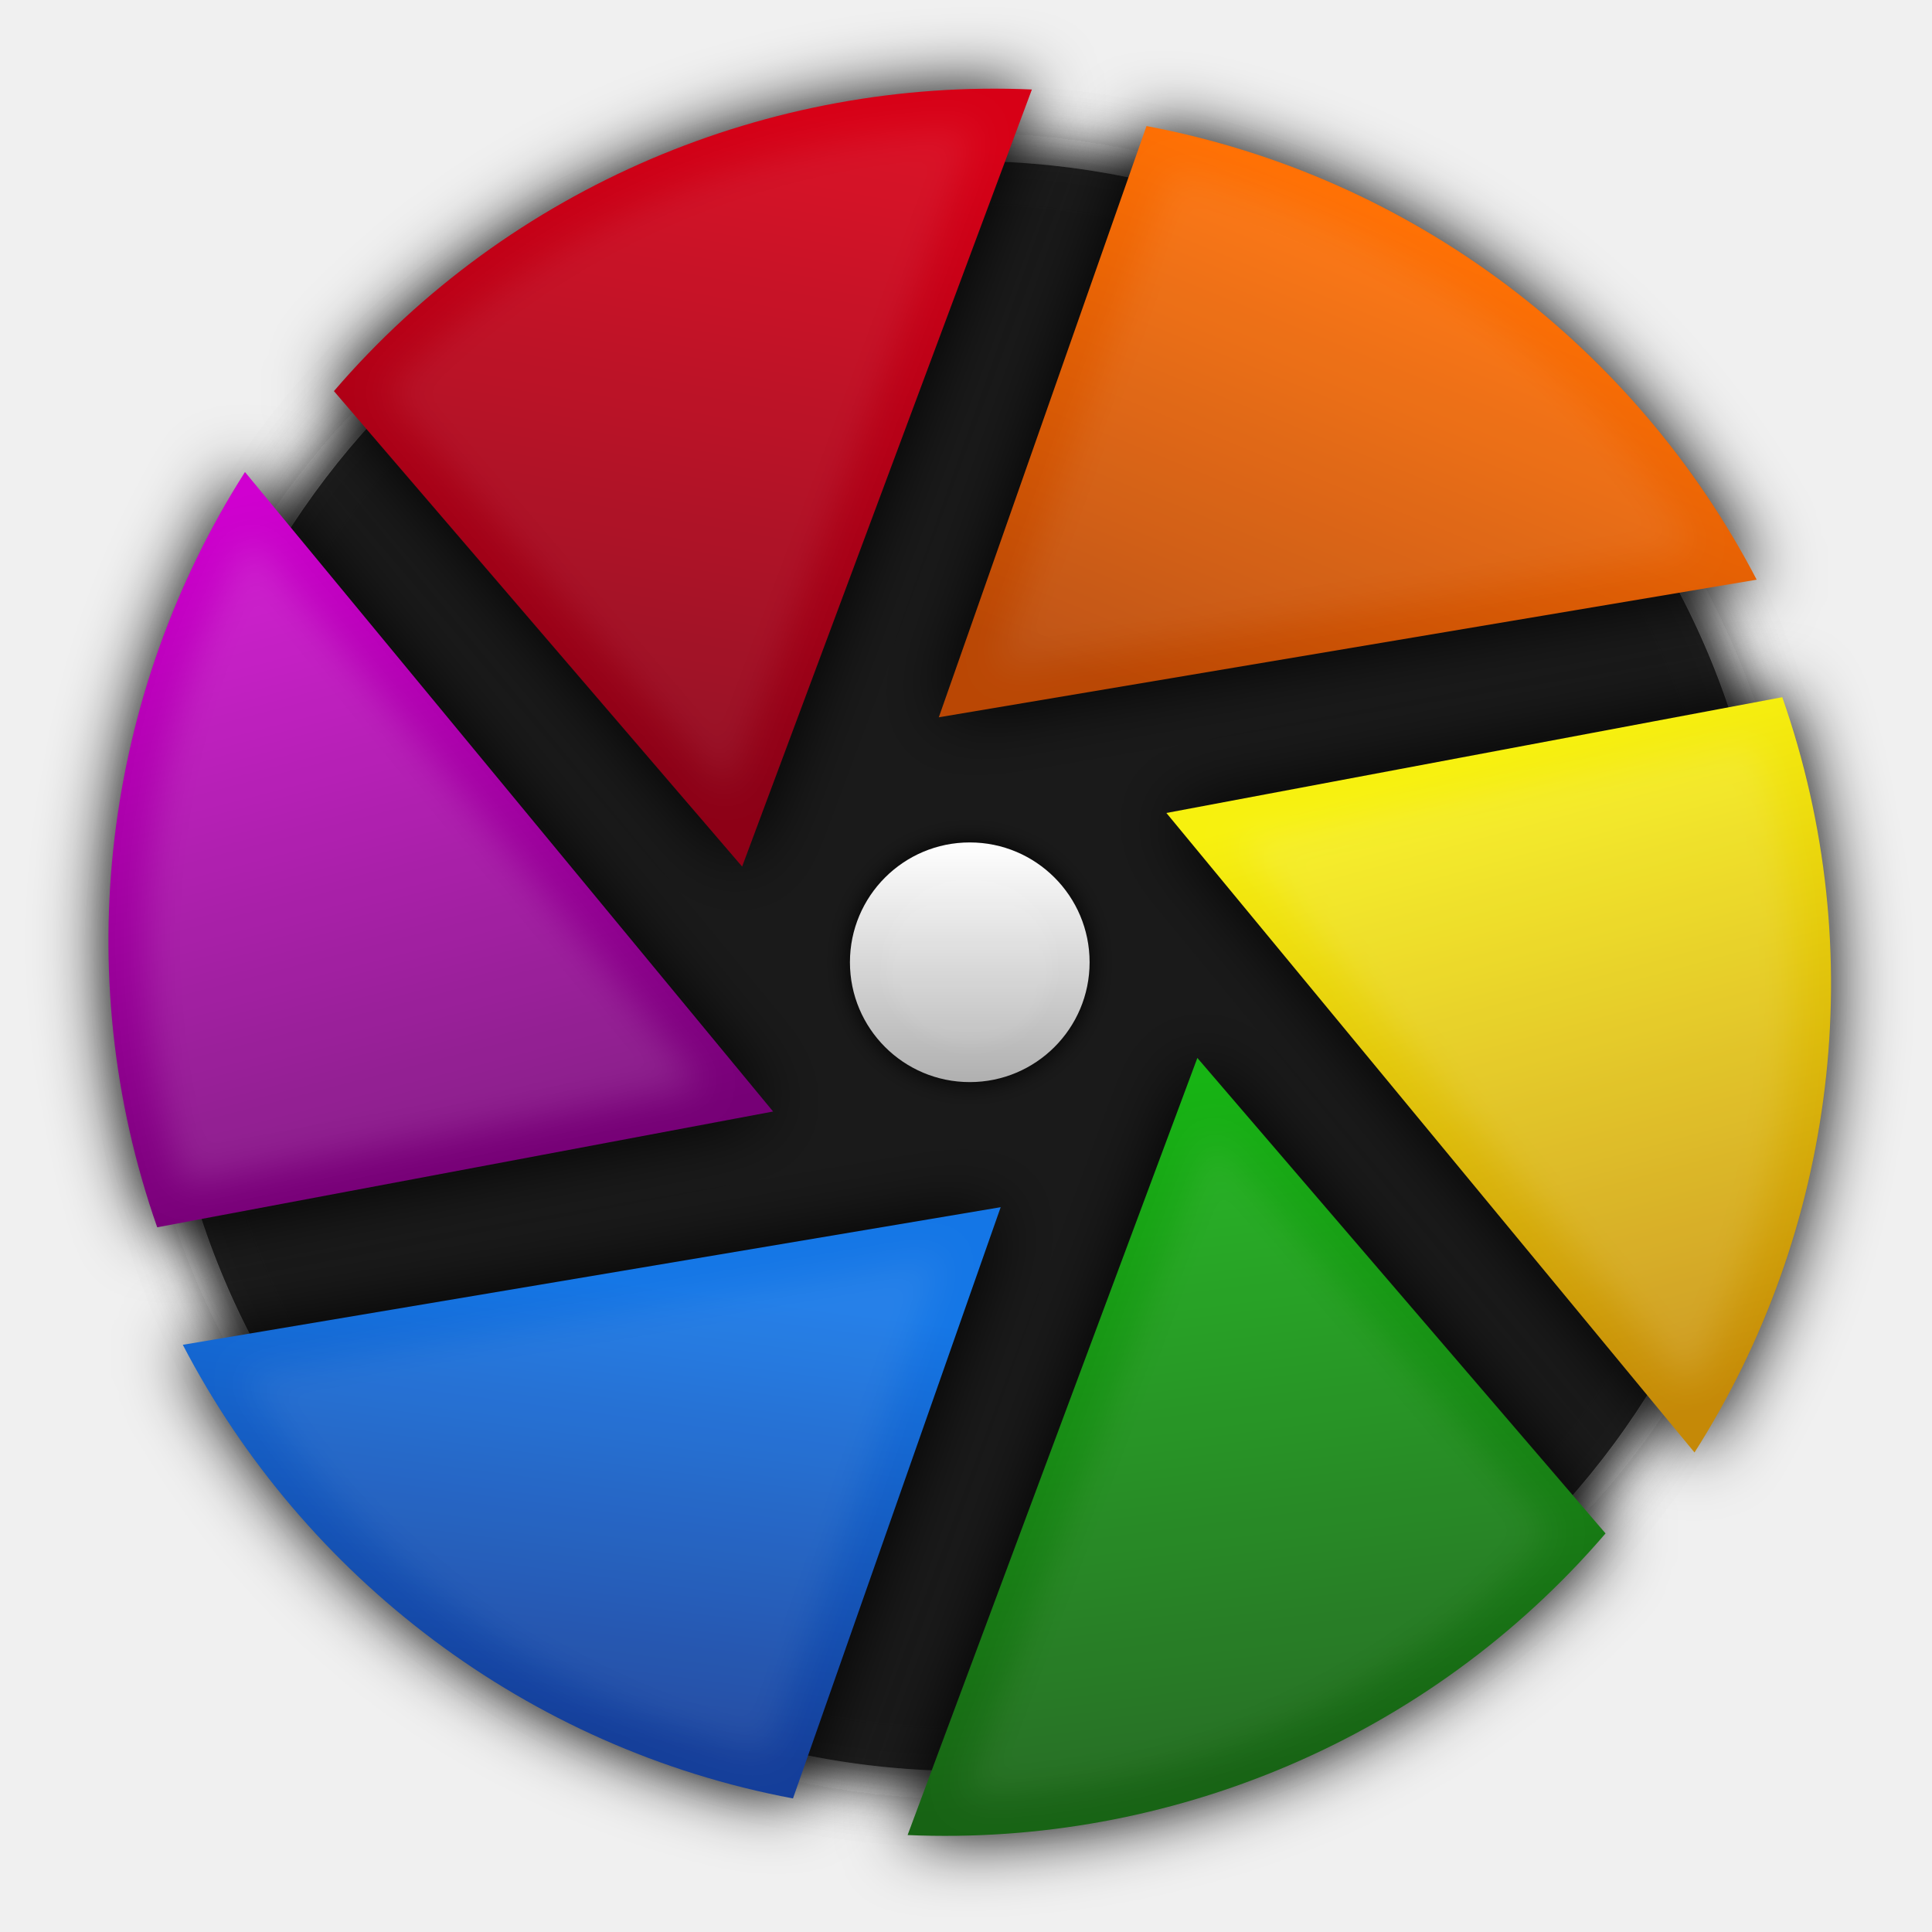
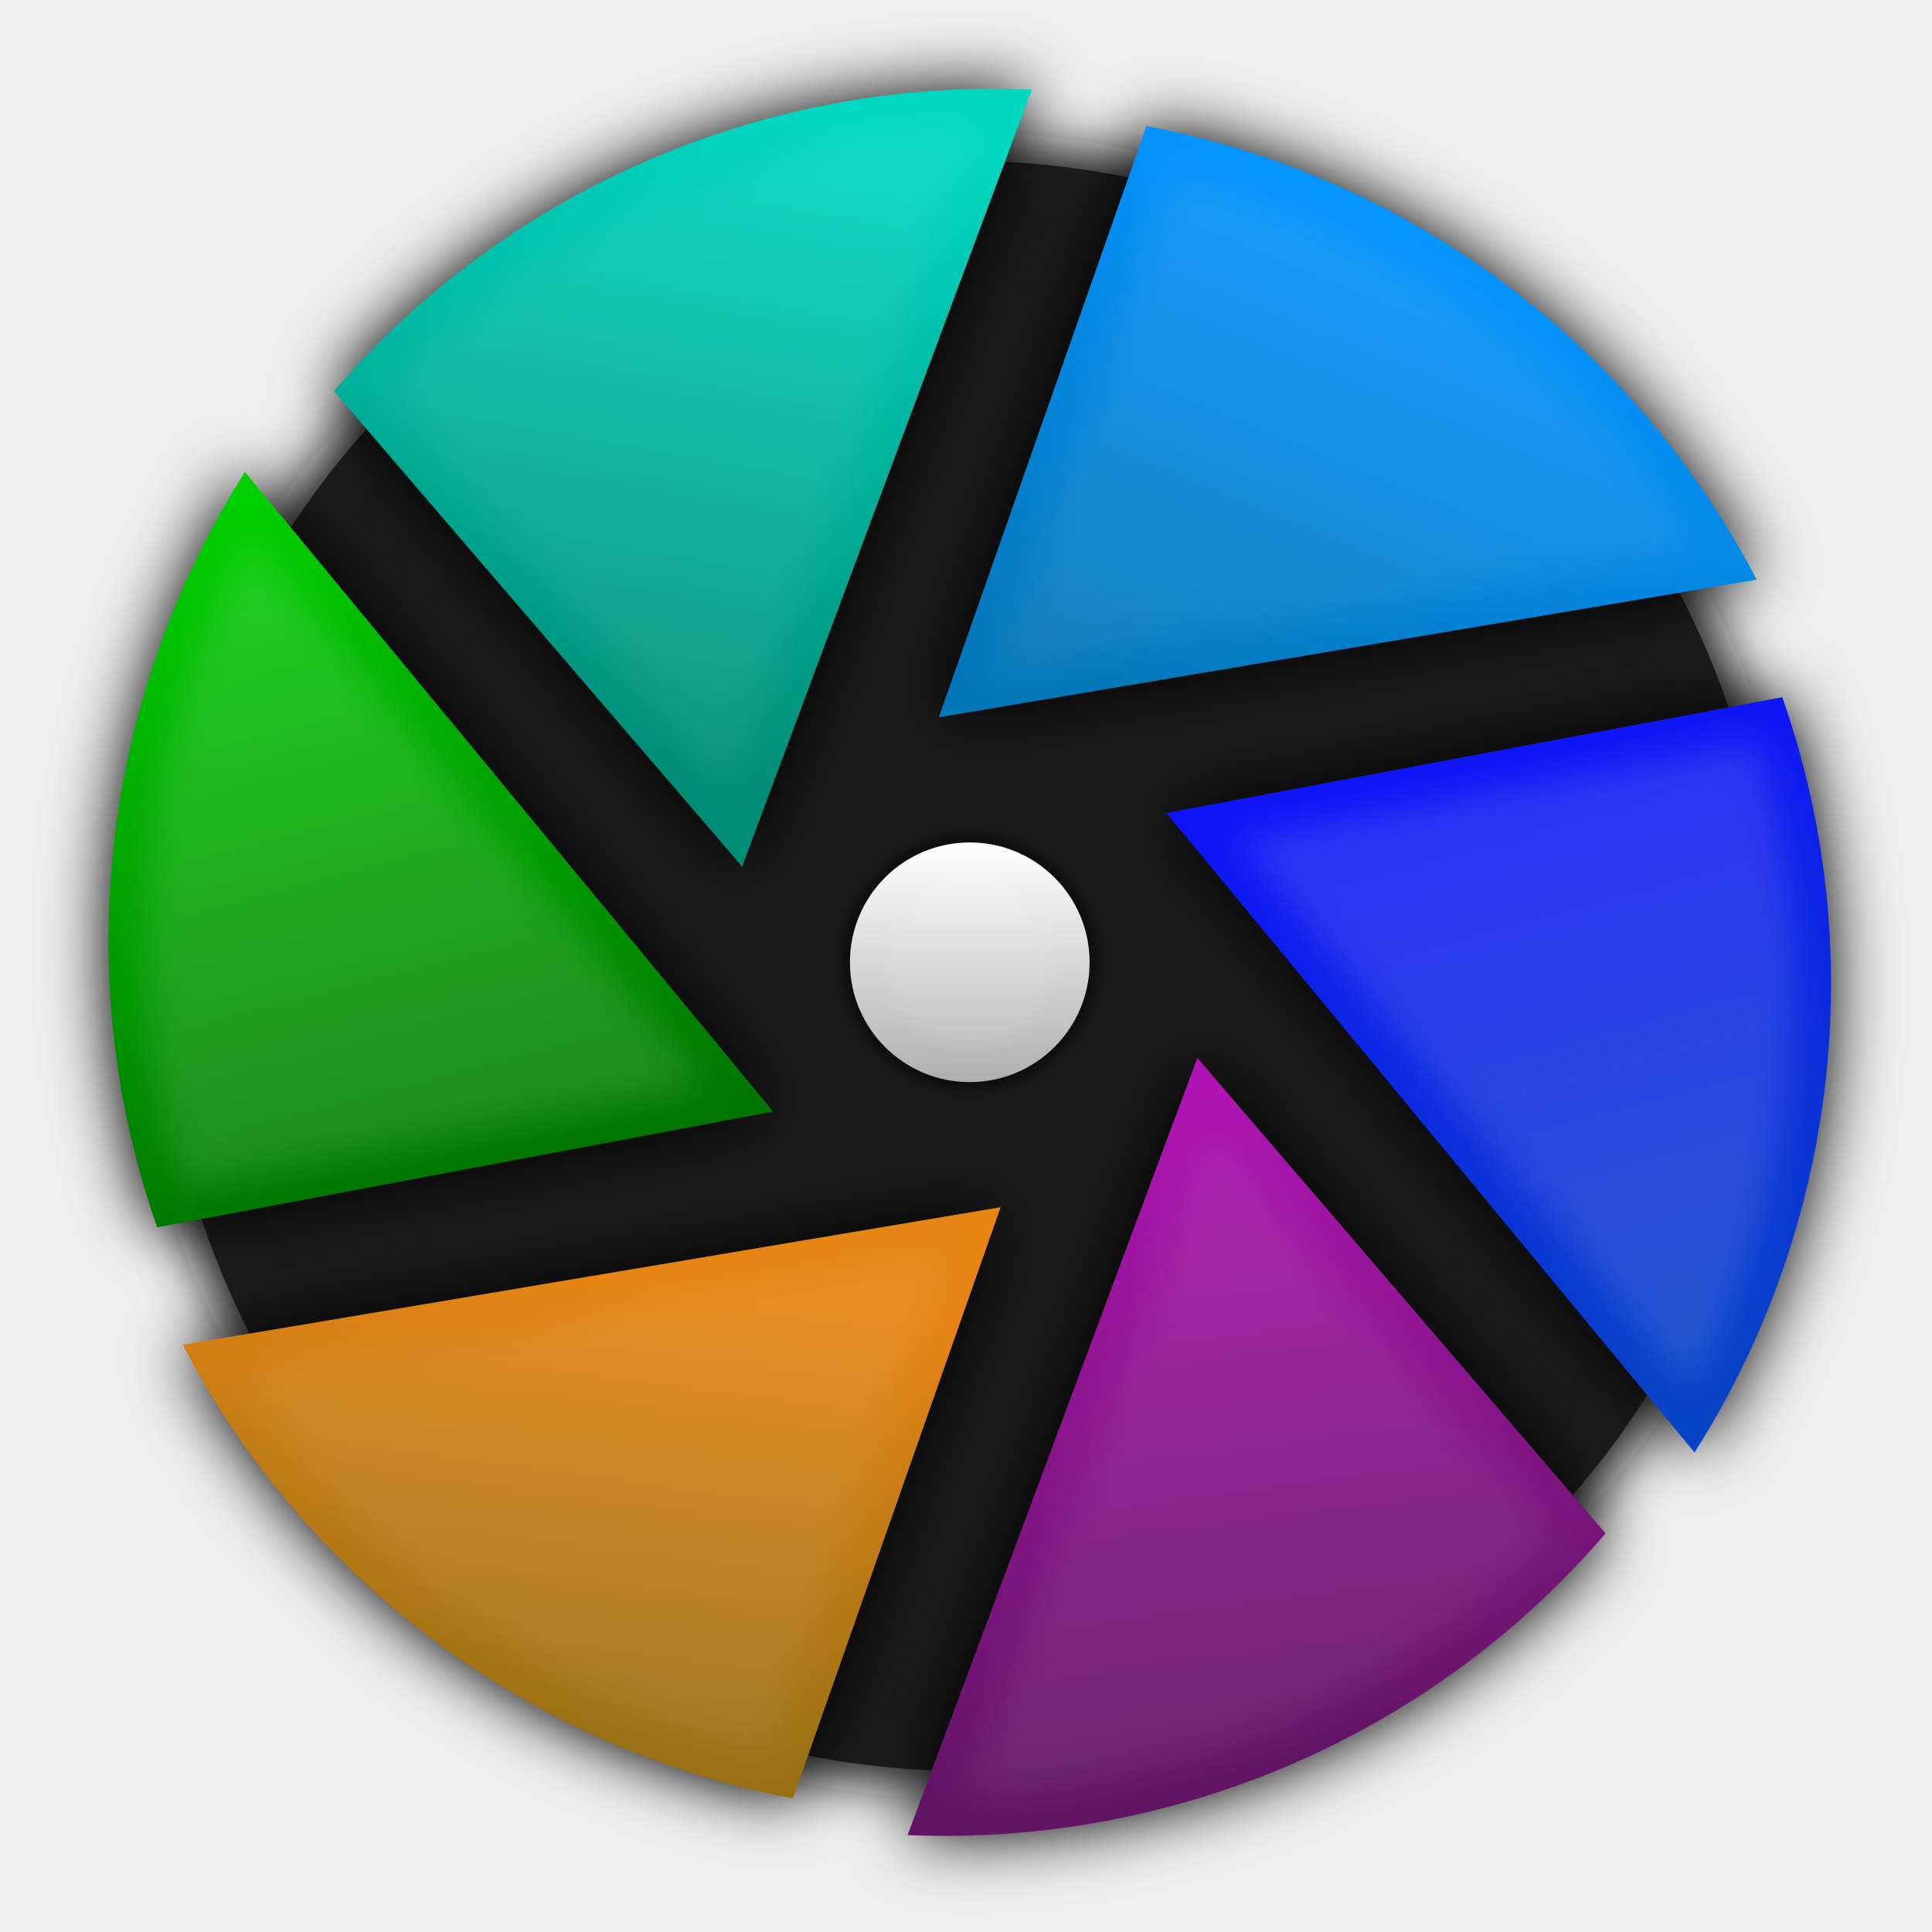
<svg xmlns="http://www.w3.org/2000/svg" xmlns:xlink="http://www.w3.org/1999/xlink" width="40" height="40" id="svg2" version="1.1">
  <defs id="defs4">
    <linearGradient id="linearGradient4206">
      <stop style="stop-color:#ffffff;stop-opacity:1;" offset="0" id="stop4208" />
      <stop style="stop-color:#b0b0b0;stop-opacity:1;" offset="1" id="stop4210" />
    </linearGradient>
    <linearGradient id="linearGradient4209">
      <stop style="stop-color:#ffffff;stop-opacity:1;" offset="0" id="stop4211" />
      <stop style="stop-color:#ffffff;stop-opacity:0;" offset="1" id="stop4213" />
    </linearGradient>
    <linearGradient id="linearGradient4163">
-       <stop style="stop-color:#ff7004;stop-opacity:1;" offset="0" id="stop4165" />
-       <stop style="stop-color:#ba4704;stop-opacity:1;" offset="1" id="stop4167" />
+       <stop style="stop-color:#0493ff;stop-opacity:1;" offset="0" id="stop4165" />
+       <stop style="stop-color:#0477ba;stop-opacity:1;" offset="1" id="stop4167" />
    </linearGradient>
    <linearGradient id="linearGradient4153">
-       <stop style="stop-color:#d70016;stop-opacity:1;" offset="0" id="stop4155" />
-       <stop style="stop-color:#8d0016;stop-opacity:1;" offset="1" id="stop4157" />
+       <stop style="stop-color:#00d7c1;stop-opacity:1;" offset="0" id="stop4155" />
+       <stop style="stop-color:#008d77;stop-opacity:1;" offset="1" id="stop4157" />
    </linearGradient>
    <linearGradient id="linearGradient4143">
-       <stop style="stop-color:#d000d0;stop-opacity:1;" offset="0" id="stop4145" />
-       <stop style="stop-color:#760076;stop-opacity:1;" offset="1" id="stop4147" />
+       <stop style="stop-color:#00d000;stop-opacity:1;" offset="0" id="stop4145" />
+       <stop style="stop-color:#007600;stop-opacity:1;" offset="1" id="stop4147" />
    </linearGradient>
    <linearGradient id="linearGradient4133">
-       <stop style="stop-color:#1476e6;stop-opacity:1;" offset="0" id="stop4135" />
-       <stop style="stop-color:#143e9a;stop-opacity:1;" offset="1" id="stop4137" />
+       <stop style="stop-color:#e68414;stop-opacity:1;" offset="0" id="stop4135" />
+       <stop style="stop-color:#9a7014;stop-opacity:1;" offset="1" id="stop4137" />
    </linearGradient>
    <linearGradient id="linearGradient4123">
-       <stop style="stop-color:#17b414;stop-opacity:1;" offset="0" id="stop4125" />
-       <stop style="stop-color:#176314;stop-opacity:1;" offset="1" id="stop4127" />
+       <stop style="stop-color:#b114b4;stop-opacity:1;" offset="0" id="stop4125" />
+       <stop style="stop-color:#601463;stop-opacity:1;" offset="1" id="stop4127" />
    </linearGradient>
    <linearGradient id="linearGradient4105">
-       <stop style="stop-color:#f7f10e;stop-opacity:1;" offset="0" id="stop4107" />
-       <stop style="stop-color:#c58907;stop-opacity:1;" offset="1" id="stop4109" />
+       <stop style="stop-color:#0e14f7;stop-opacity:1;" offset="0" id="stop4107" />
+       <stop style="stop-color:#0743c5;stop-opacity:1;" offset="1" id="stop4109" />
    </linearGradient>
    <filter id="filter4107" style="color-interpolation-filters:sRGB">
      <feGaussianBlur stdDeviation="9" id="feGaussianBlur4109" />
    </filter>
    <filter id="filter3902">
      <feGaussianBlur stdDeviation="9" id="feGaussianBlur3904" />
    </filter>
    <linearGradient xlink:href="#linearGradient4163" id="linearGradient3885" gradientUnits="userSpaceOnUse" x1="372.859" y1="593.388" x2="318.297" y2="726.388" gradientTransform="matrix(0.07751938,0,0,0.07751938,23.85394,410.2226)" />
    <linearGradient xlink:href="#linearGradient4105" id="linearGradient3907" gradientUnits="userSpaceOnUse" gradientTransform="matrix(0.03875969,0.06713375,-0.06713375,0.03875969,86.7237,423.7734)" x1="277.627" y1="637.059" x2="454.048" y2="683.489" />
    <linearGradient xlink:href="#linearGradient4123" id="linearGradient3911" gradientUnits="userSpaceOnUse" gradientTransform="matrix(-0.03875969,0.06713375,-0.06713375,-0.03875969,106.4233,484.9955)" x1="253.838" y1="725.269" x2="401.186" y2="612.484" />
    <linearGradient xlink:href="#linearGradient4133" id="linearGradient3915" gradientUnits="userSpaceOnUse" gradientTransform="matrix(-0.07751938,0,0,-0.07751938,63.25313,532.667)" x1="326.125" y1="701.766" x2="342.125" y2="581.766" />
    <linearGradient xlink:href="#linearGradient4143" id="linearGradient3919" gradientUnits="userSpaceOnUse" gradientTransform="matrix(-0.03875969,-0.06713375,0.06713375,-0.03875969,0.3833629,519.1162)" x1="456.976" y1="694.418" x2="273.627" y2="643.987" />
    <linearGradient xlink:href="#linearGradient4153" id="linearGradient3923" gradientUnits="userSpaceOnUse" gradientTransform="matrix(0.03875969,-0.06713375,0.06713375,0.03875969,-19.31623,457.894)" x1="432.115" y1="650.053" x2="263.694" y2="710.341" />
    <filter id="filter3999" x="-0.102" width="1.204" y="-0.141" height="1.282">
      <feGaussianBlur stdDeviation="9.267" id="feGaussianBlur4001" />
    </filter>
    <filter id="filter4007" x="-0.119" width="1.239" y="-0.107" height="1.214">
      <feGaussianBlur stdDeviation="9.267" id="feGaussianBlur4009" />
    </filter>
    <filter id="filter4011" x="-0.102" width="1.204" y="-0.141" height="1.282">
      <feGaussianBlur stdDeviation="9.267" id="feGaussianBlur4013" />
    </filter>
    <filter id="filter4015" x="-0.125" width="1.251" y="-0.11" height="1.221">
      <feGaussianBlur stdDeviation="9.267" id="feGaussianBlur4017" />
    </filter>
    <filter id="filter4019" x="-0.119" width="1.239" y="-0.107" height="1.214">
      <feGaussianBlur stdDeviation="9.267" id="feGaussianBlur4021" />
    </filter>
    <linearGradient xlink:href="#linearGradient4206" id="linearGradient4212" x1="256" y1="224" x2="256" y2="288" gradientUnits="userSpaceOnUse" gradientTransform="matrix(0.07751938,0,0,0.07751938,23.70857,451.5998)" />
    <filter id="filter4245" x="-0.126" width="1.251" y="-0.111" height="1.221">
      <feGaussianBlur stdDeviation="9.291" id="feGaussianBlur4247" />
    </filter>
    <filter id="filter4257" x="-0.118" width="1.235" y="-0.118" height="1.235">
      <feGaussianBlur stdDeviation="3.136" id="feGaussianBlur4259" />
    </filter>
    <filter id="filter4308">
      <feGaussianBlur stdDeviation="4.831" id="feGaussianBlur4310" />
    </filter>
    <filter id="filter4312">
      <feGaussianBlur stdDeviation="4.819" id="feGaussianBlur4314" />
    </filter>
    <filter id="filter4320">
      <feGaussianBlur stdDeviation="4.825" id="feGaussianBlur4322" />
    </filter>
    <filter id="filter4328">
      <feGaussianBlur stdDeviation="5.057" id="feGaussianBlur4330" />
    </filter>
    <filter id="filter4336">
      <feGaussianBlur stdDeviation="5.057" id="feGaussianBlur4338" />
    </filter>
    <filter id="filter4344">
      <feGaussianBlur stdDeviation="4.822" id="feGaussianBlur4346" />
    </filter>
    <filter id="filter4348">
      <feGaussianBlur stdDeviation="1.758" id="feGaussianBlur4350" />
    </filter>
  </defs>
  <g id="layer3" style="display:inline" transform="translate(-23.47601,-451.5223)">
    <path style="opacity:0.95;fill:#1a1a1a;fill-opacity:1;stroke:none;filter:url(#filter4107)" id="path3947" d="M 510,287 A 225,225 0 0 1 288.482,511.973 225,225 0 0 1 60.108,293.963 225,225 0 0 1 274.557,62.242 225,225 0 0 1 509.569,273.08" transform="matrix(0.07407407,0,0,0.07407407,22.3649,450.2631)" />
    <path style="display:inline;opacity:0.95;fill:#1a1a1a;fill-opacity:1;stroke:none;filter:url(#filter3902)" id="path3892" d="M 510,287 A 225,225 0 0 1 288.482,511.973 225,225 0 0 1 60.108,293.963 225,225 0 0 1 274.557,62.242 225,225 0 0 1 509.569,273.08" transform="matrix(0.07407407,0,0,0.07407407,22.3649,450.2631)" />
    <path d="M 60.143,471.522 A 16.667,16.667 0 0 1 43.734,488.187 16.667,16.667 0 0 1 26.817,472.038 16.667,16.667 0 0 1 42.702,454.874 16.667,16.667 0 0 1 60.111,470.491" id="path3021" style="display:inline;opacity:0.95;fill:#1a1a1a;fill-opacity:1;stroke:none" />
  </g>
  <g id="layer9" style="display:inline" transform="translate(-23.47601,-451.5223)">
    <path id="path3951" d="m 303.203,32.669 -55.469,157.906 218.438,-36.75 C 433.818,91.69 374.213,46.032 303.203,32.669 Z" style="display:inline;fill:#000000;fill-opacity:1;fill-rule:nonzero;stroke:none;filter:url(#filter3999)" transform="matrix(0.07751938,0,0,0.07751938,23.70857,451.5998)" />
    <path style="display:inline;fill:#000000;fill-opacity:1;fill-rule:nonzero;stroke:none;filter:url(#filter4245)" d="m 473.012,185.213 -164.485,30.916 141.045,170.797 c 37.633,-59.087 47.372,-133.535 23.44,-201.713 z" id="path3953" transform="matrix(0.07751938,0,0,0.07751938,23.70857,451.5998)" />
    <path id="path3955" d="M 425.809,408.545 316.793,281.554 239.4,489.102 c 69.987,3.048 139.331,-25.742 186.409,-80.557 z" style="display:inline;fill:#000000;fill-opacity:1;fill-rule:nonzero;stroke:none;filter:url(#filter4007)" transform="matrix(0.07751938,0,0,0.07751938,23.70857,451.5998)" />
    <path style="display:inline;fill:#000000;fill-opacity:1;fill-rule:nonzero;stroke:none;filter:url(#filter4011)" d="M 208.797,479.331 264.266,321.425 45.828,358.175 c 32.354,62.135 91.959,107.793 162.969,121.156 z" id="path3957" transform="matrix(0.07751938,0,0,0.07751938,23.70857,451.5998)" />
    <path id="path3959" d="M 38.988,326.787 203.473,295.871 62.428,125.073 C 24.795,184.16 15.055,258.609 38.988,326.787 Z" style="display:inline;fill:#000000;fill-opacity:1;fill-rule:nonzero;stroke:none;filter:url(#filter4015)" transform="matrix(0.07751938,0,0,0.07751938,23.70857,451.5998)" />
    <path style="display:inline;fill:#000000;fill-opacity:1;fill-rule:nonzero;stroke:none;filter:url(#filter4019)" d="M 86.191,103.455 195.207,230.446 272.6,22.898 C 202.612,19.851 133.269,48.64 86.191,103.455 Z" id="path3961" transform="matrix(0.07751938,0,0,0.07751938,23.70857,451.5998)" />
    <circle id="path4249" style="display:inline;fill:#000000;fill-opacity:1;stroke:none;filter:url(#filter4257)" cx="256" cy="256" r="32" transform="matrix(0.07751938,0,0,0.07751938,23.70857,451.5998)" />
  </g>
  <g id="layer2" style="display:inline" transform="translate(-23.47601,-451.5223)">
    <path style="display:inline;fill:url(#linearGradient3885);fill-opacity:1;fill-rule:nonzero;stroke:none;" d="m 47.213,454.132 -4.3,12.241 16.933,-2.849 c -2.508,-4.817 -7.129,-8.356 -12.633,-9.392 z" id="path3902" />
    <path id="path3905" d="m 60.376,465.957 -12.751,2.397 10.934,13.24 c 2.917,-4.58 3.672,-10.352 1.817,-15.637 z" style="display:inline;fill:url(#linearGradient3907);fill-opacity:1;fill-rule:nonzero;stroke:none;" />
    <path style="display:inline;fill:url(#linearGradient3911);fill-opacity:1;fill-rule:nonzero;stroke:none;" d="m 56.717,483.27 -8.451,-9.844 -5.999,16.089 c 5.425,0.236 10.801,-1.995 14.45,-6.245 z" id="path3909" />
    <path id="path3913" d="m 39.894,488.757 4.3,-12.241 -16.933,2.849 c 2.508,4.817 7.129,8.356 12.633,9.392 z" style="display:inline;fill:url(#linearGradient3915);fill-opacity:1;fill-rule:nonzero;stroke:none;" />
    <path style="display:inline;fill:url(#linearGradient3919);fill-opacity:1;fill-rule:nonzero;stroke:none;" d="m 26.731,476.932 12.751,-2.397 -10.934,-13.24 c -2.917,4.58 -3.672,10.352 -1.817,15.637 z" id="path3917" />
    <path id="path3921" d="m 30.39,459.62 8.451,9.844 5.999,-16.089 c -5.425,-0.236 -10.801,1.996 -14.45,6.245 z" style="display:inline;fill:url(#linearGradient3923);fill-opacity:1;fill-rule:nonzero;stroke:none;" />
    <circle style="fill:url(#linearGradient4212);fill-opacity:1;stroke:none" id="path4204" cx="43.554" cy="471.445" r="2.481" />
  </g>
  <g id="layer6" style="display:inline;opacity:0.5" transform="translate(-23.47601,-451.5223)">
    <path style="display:inline;opacity:0.15;fill:#ffffff;fill-opacity:1;fill-rule:nonzero;stroke:none;filter:url(#filter4312)" d="m 262.75,177.906 c 62.523,-10.733 125.195,-20.604 187.625,-31.875 C 419.72,95.155 367.864,57.206 309.656,44.25 294.021,88.802 278.385,133.354 262.75,177.906 Z" id="path4023" transform="matrix(0.07751938,0,0,0.07751938,23.70857,451.5998)" />
    <path style="display:inline;opacity:0.25;fill:#ffffff;fill-opacity:1;fill-rule:nonzero;stroke:none;filter:url(#filter4320)" d="m 327.031,222.844 c 40.523,48.788 80.414,98.102 121.406,146.5 28.721,-51.924 35.593,-115.91 17.781,-172.719 -46.396,8.74 -92.792,17.479 -139.188,26.219 z" id="path4025" transform="matrix(0.07751938,0,0,0.07751938,23.70857,451.5998)" />
    <path style="display:inline;opacity:0.15;fill:#ffffff;fill-opacity:1;fill-rule:nonzero;stroke:none;filter:url(#filter4336)" d="m 253.688,479.312 c 59.786,-1.051 118.43,-27.005 158.75,-70.875 -30.74,-35.833 -61.479,-71.667 -92.219,-107.5 -22.177,59.458 -44.354,118.917 -66.531,178.375 z" id="path4027" transform="matrix(0.07751938,0,0,0.07751938,23.70857,451.5998)" />
    <path style="display:inline;opacity:0.15;fill:#ffffff;fill-opacity:1;fill-rule:nonzero;stroke:none;filter:url(#filter4344)" d="M 61.438,365.688 C 92.011,416.624 143.953,454.726 202.344,467.75 217.979,423.198 233.615,378.646 249.25,334.094 186.646,344.625 124.042,355.156 61.438,365.688 Z" id="path4029" transform="matrix(0.07751938,0,0,0.07751938,23.70857,451.5998)" />
    <path style="display:inline;opacity:0.25;fill:#ffffff;fill-opacity:1;fill-rule:nonzero;stroke:none;filter:url(#filter4308)" d="M 63.25,143.219 C 34.737,195.071 28.061,258.839 45.781,315.375 c 46.417,-8.74 92.833,-17.479 139.25,-26.219 -40.438,-48.938 -80.875,-97.875 -121.312,-146.812 l -0.469,0.875 z" id="path4031" transform="matrix(0.07751938,0,0,0.07751938,23.70857,451.5998)" />
    <path style="display:inline;opacity:0.15;fill:#ffffff;fill-opacity:1;fill-rule:nonzero;stroke:none;filter:url(#filter4328)" d="m 257.719,32.719 c -59.398,1.052 -117.93,27.161 -158.188,70.812 30.75,35.844 61.5,71.688 92.25,107.531 22.177,-59.458 44.354,-118.917 66.531,-178.375 l -0.594,0.031 z" id="path4033" transform="matrix(0.07751938,0,0,0.07751938,23.70857,451.5998)" />
    <path style="display:inline;opacity:0.15;fill:#ffffff;fill-opacity:1;stroke:none;filter:url(#filter4348)" d="m 254.781,234.031 c -17.879,-0.186 -28.235,25.629 -14.562,37.5 10.37,10.67 31.407,7.507 36.219,-7.156 5.242,-12.604 -3.314,-29.036 -17.281,-30.156 -1.451,-0.203 -2.911,-0.282 -4.375,-0.188 z" id="path4214" transform="matrix(0.07751938,0,0,0.07751938,23.70857,451.5998)" />
  </g>
</svg>
